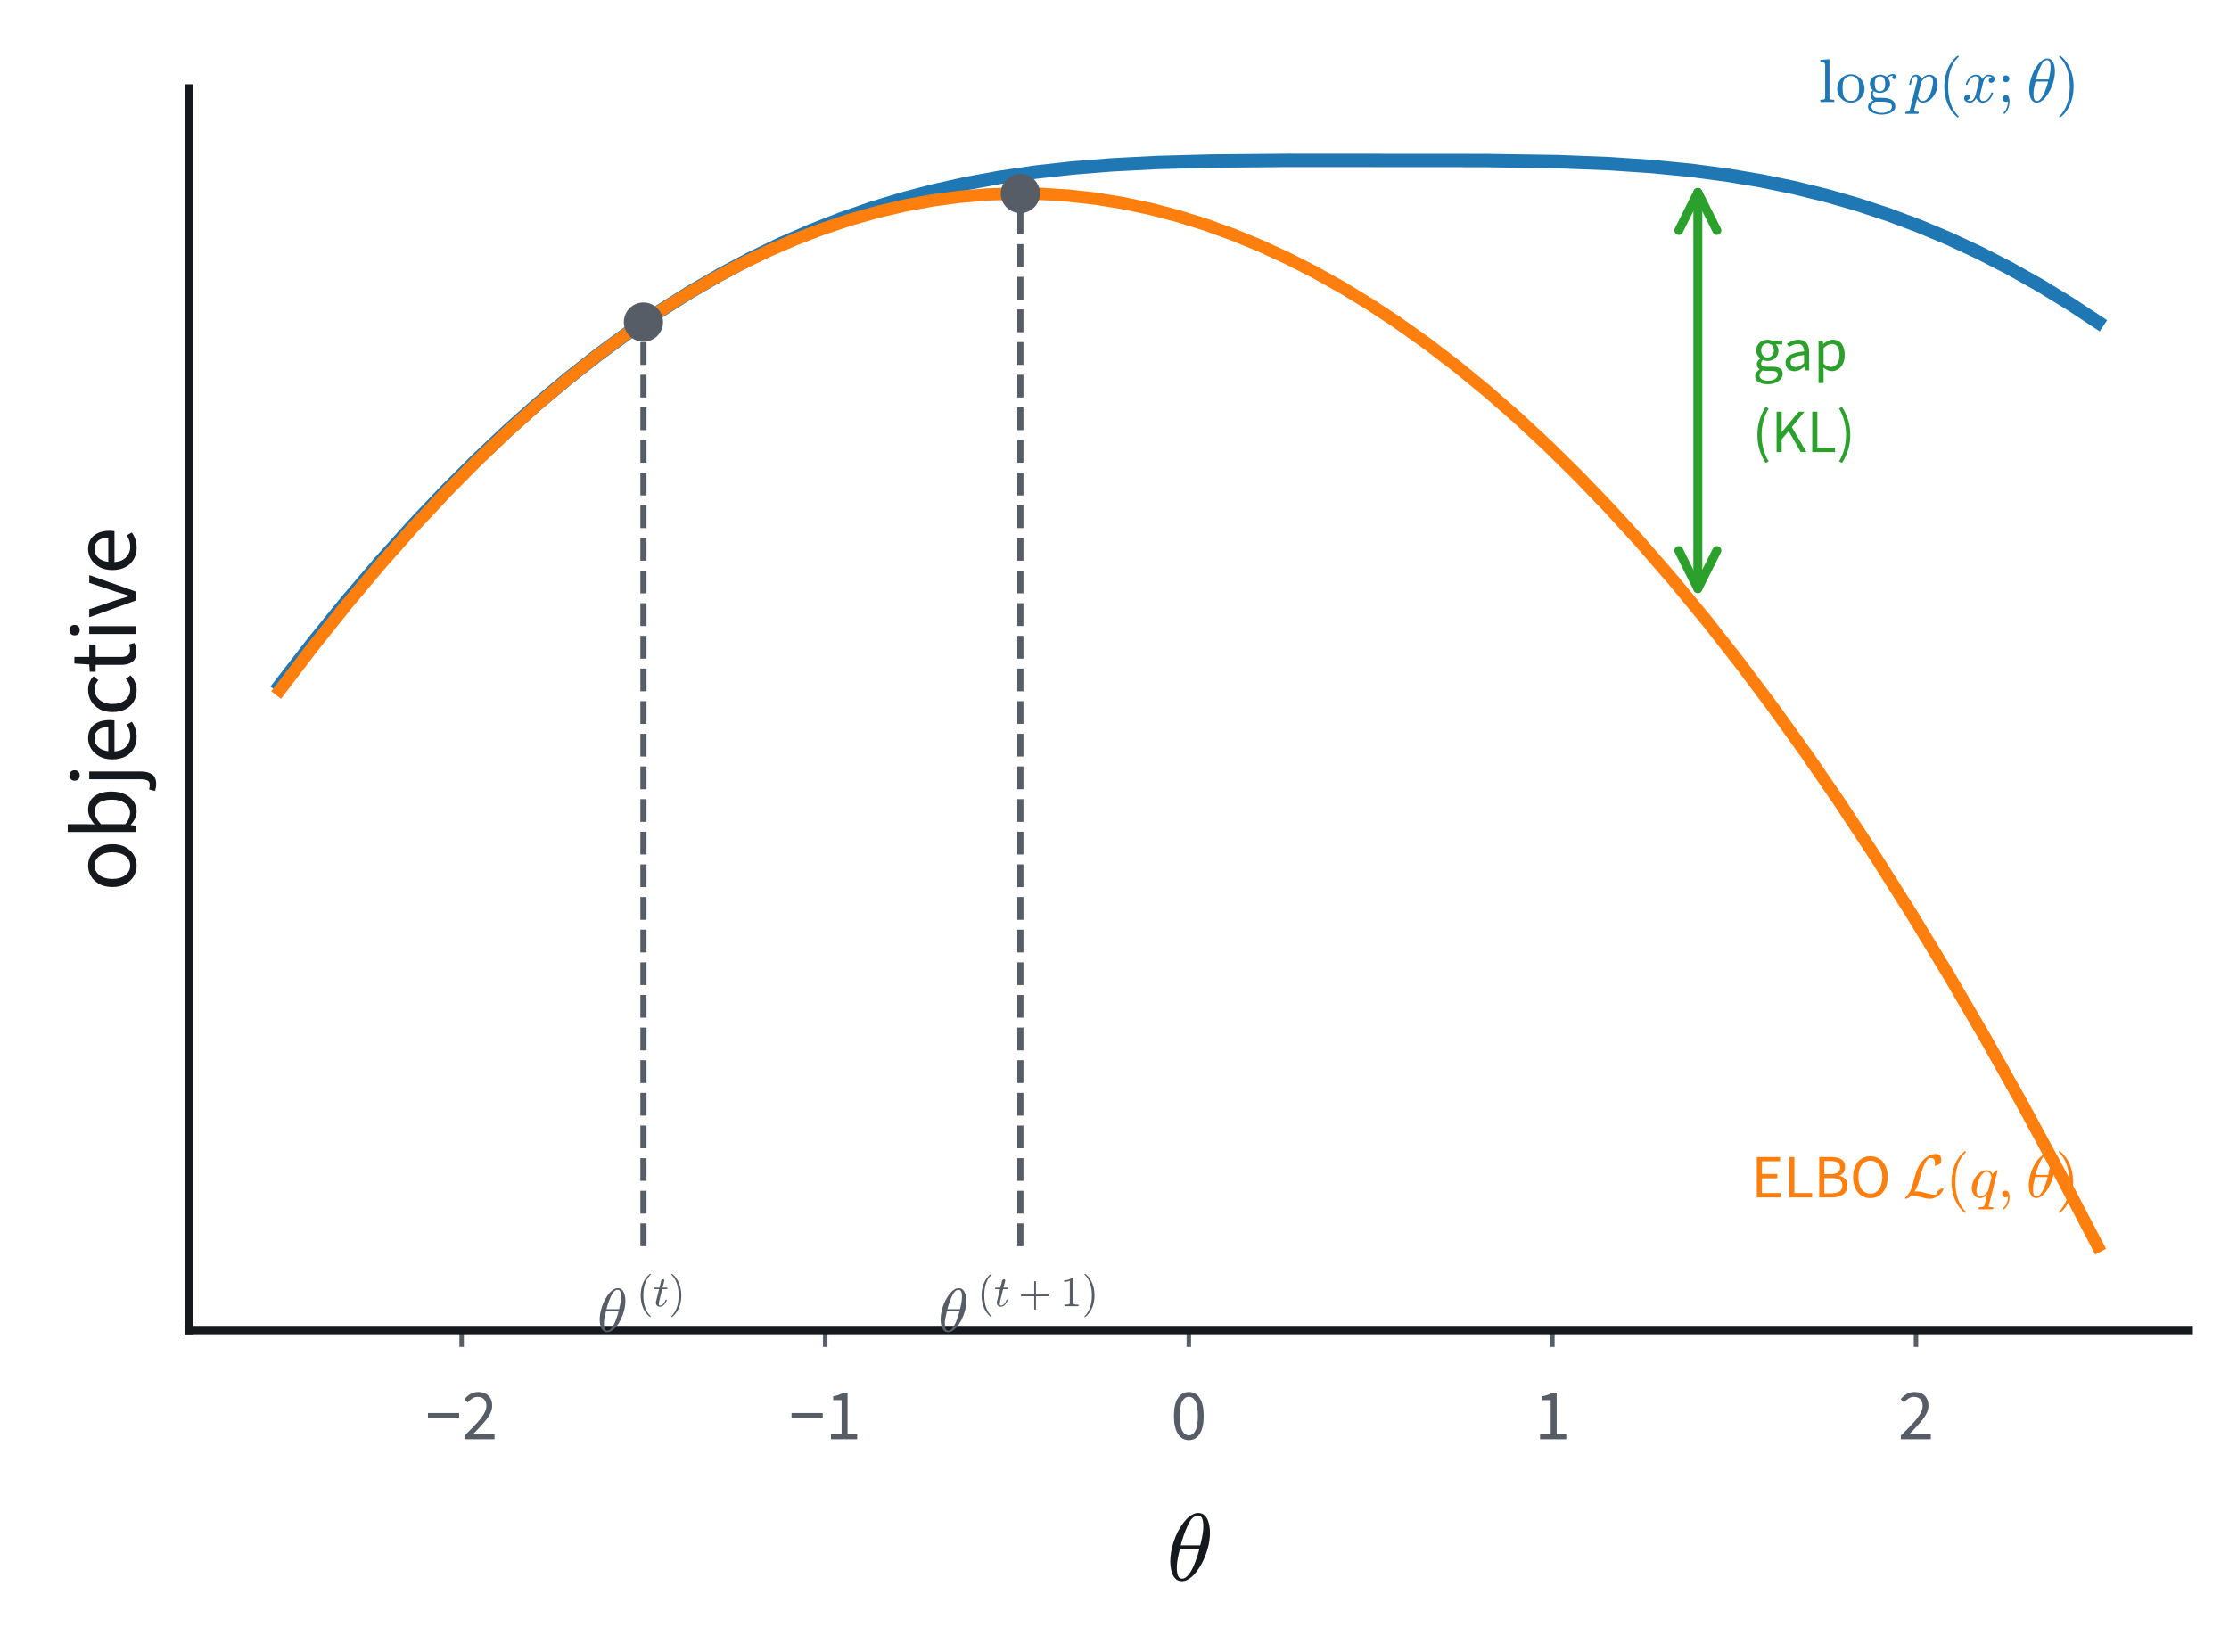
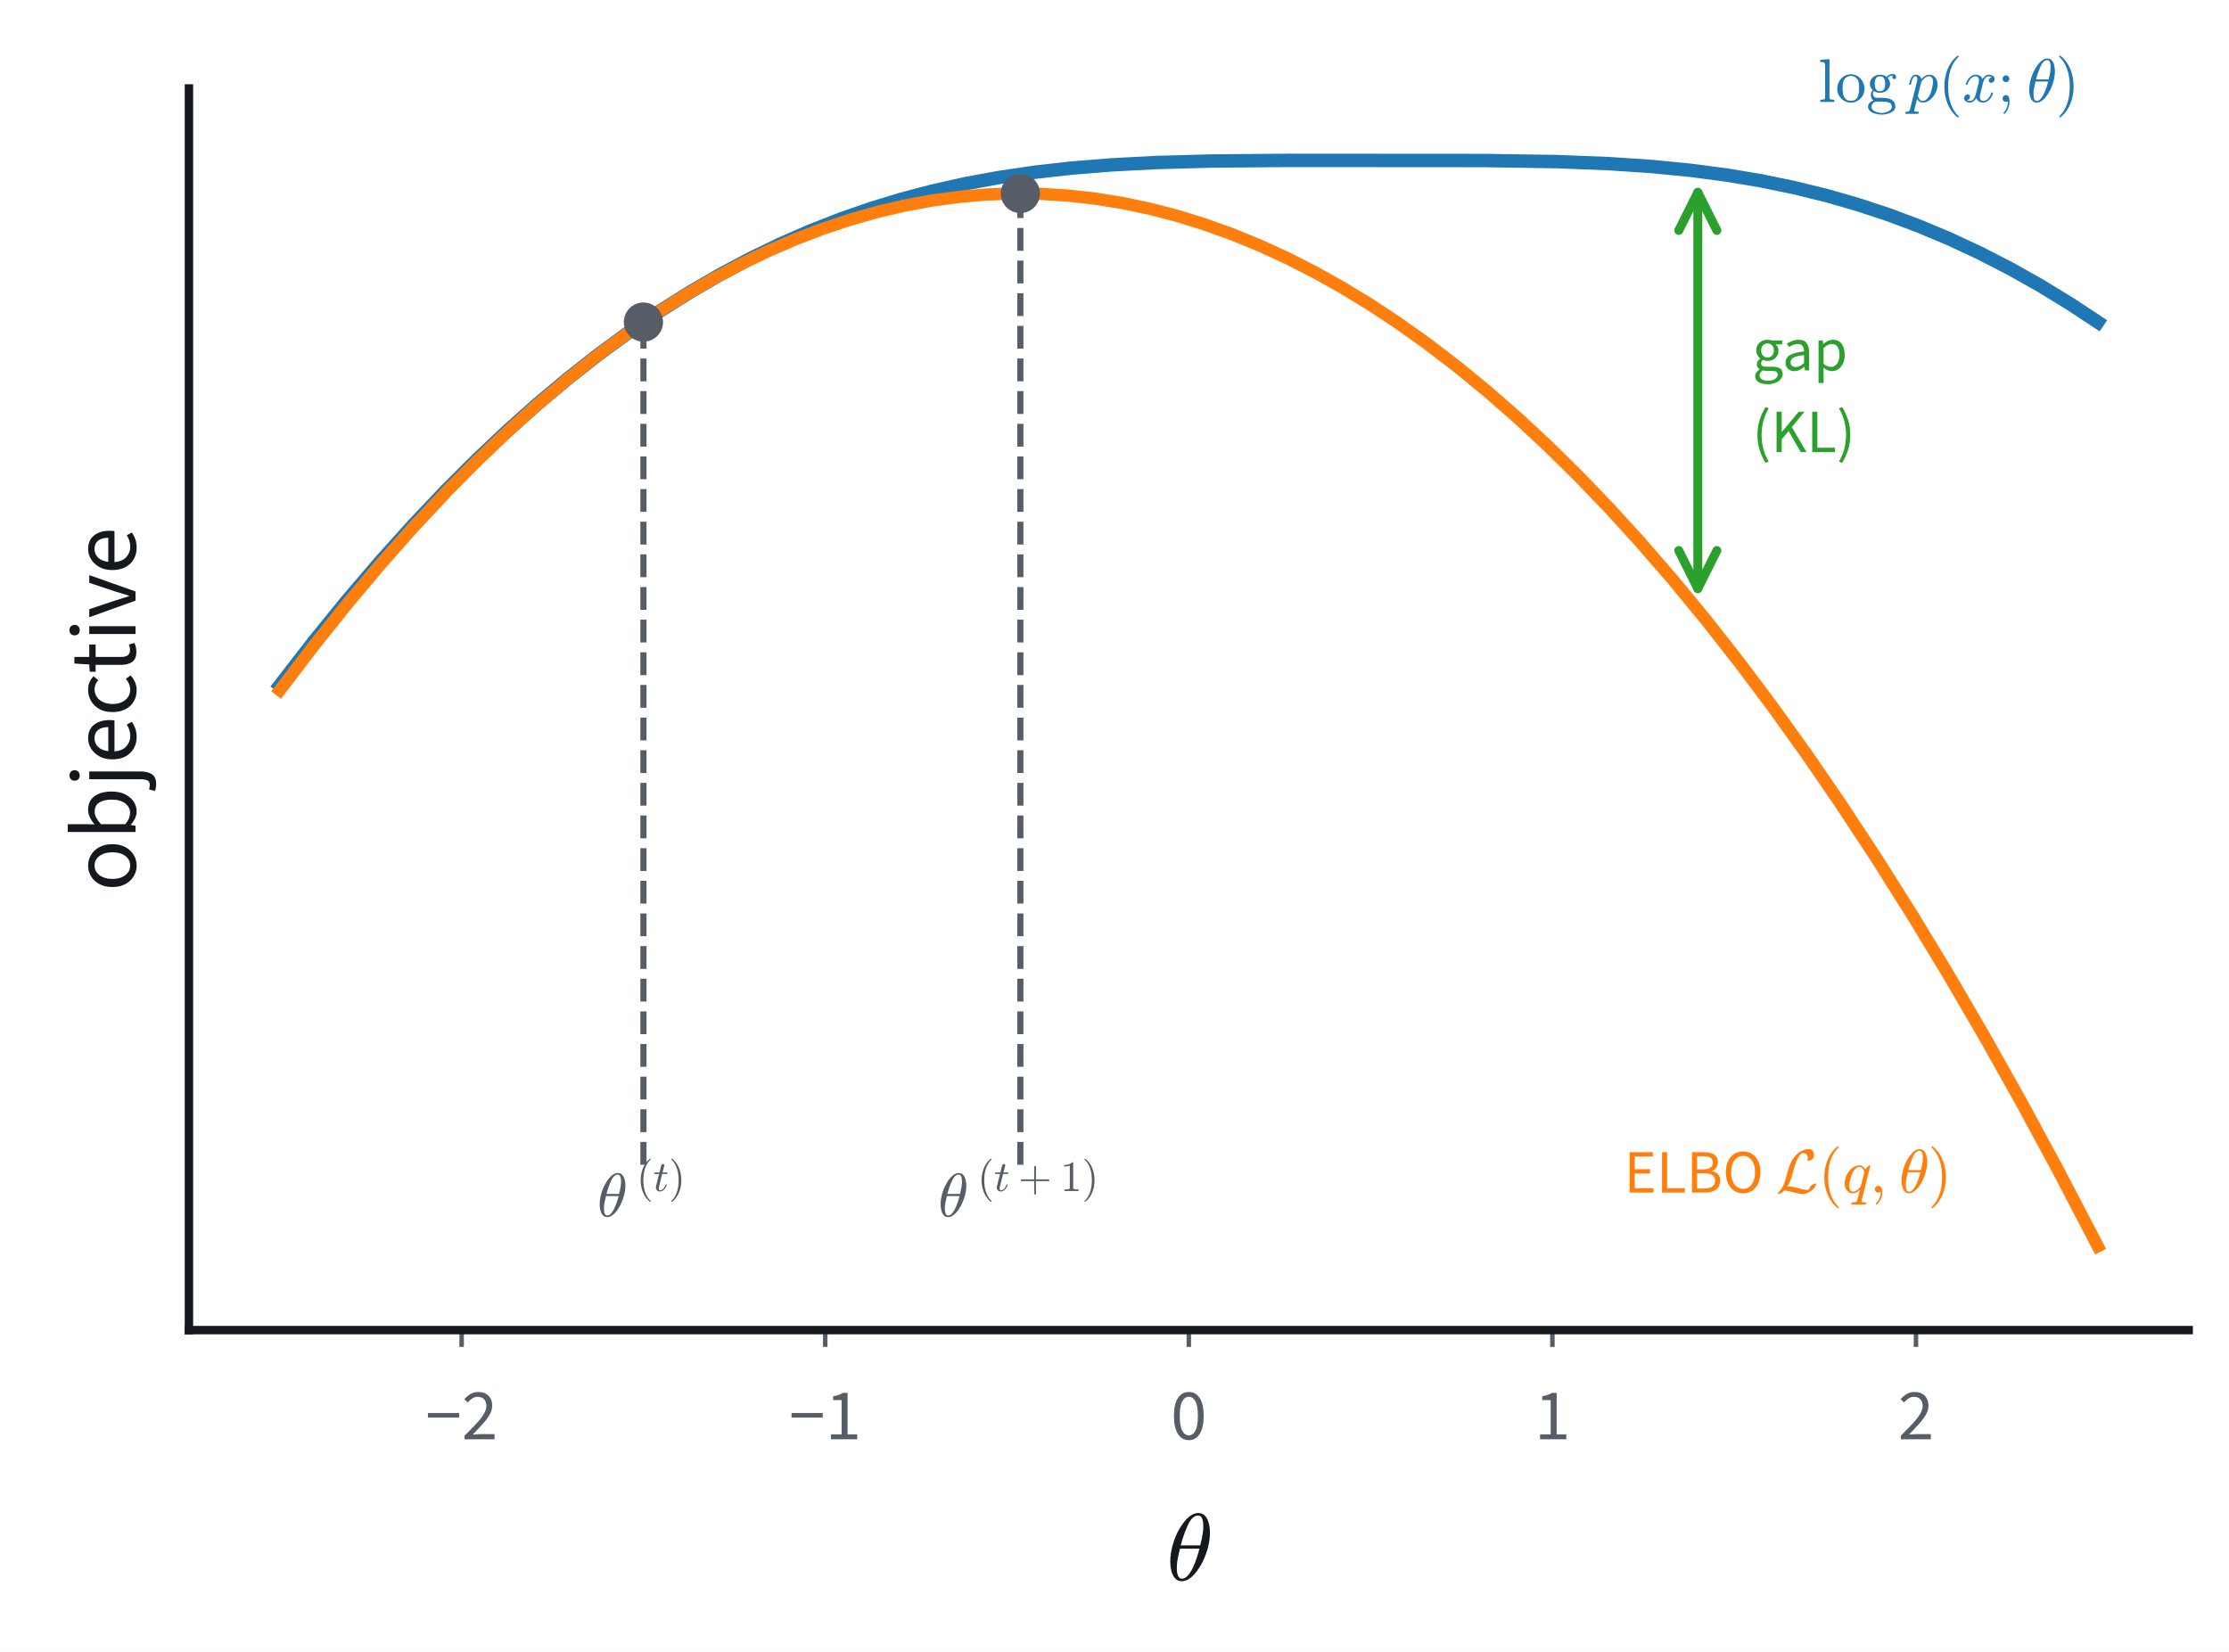
<svg xmlns="http://www.w3.org/2000/svg" xmlns:xlink="http://www.w3.org/1999/xlink" width="398.062pt" height="295.034pt" viewBox="0 0 398.062 295.034" version="1.1">
  <defs>
    <style type="text/css">*{stroke-linejoin: round; stroke-linecap: butt}</style>
  </defs>
  <g id="figure_1">
    <g id="patch_1">
      <path d="M 0 295.034  L 398.062 295.034  L 398.062 0  L 0 0  z " style="fill: #ffffff" />
    </g>
    <g id="axes_1">
      <g id="patch_2">
        <path d="M 33.742 237.554  L 390.862 237.554  L 390.862 15.794  L 33.742 15.794  z " style="fill: #ffffff" />
      </g>
      <g id="matplotlib.axis_1">
        <g id="xtick_1">
          <g id="line2d_1">
            <defs>
              <path id="m31491b1da5" d="M 0 0  L 0 3  " style="stroke: #565d66; stroke-width: 0.8" />
            </defs>
            <g>
              <use xlink:href="#m31491b1da5" x="82.44" y="237.554" style="fill: #565d66; stroke: #565d66; stroke-width: 0.8" />
            </g>
          </g>
          <g id="text_1">
            <g style="fill: #565d66" transform="translate(75.97878 257.0538) scale(0.13 -0.13)">
              <defs>
                <path id="SourceSans3-Regular-873" d="M 218 1914  L 218 2310  L 2963 2310  L 2963 1914  L 218 1914  z " transform="scale(0.015625)" />
                <path id="SourceSans3-Regular-537" d="M 256 0  L 256 320  Q 870 922 1299 1386  Q 1728 1850 1952 2227  Q 2176 2605 2176 2931  Q 2176 3283 1984 3507  Q 1792 3731 1402 3731  Q 1146 3731 928 3587  Q 710 3443 531 3238  L 237 3526  Q 493 3814 784 3987  Q 1075 4160 1466 4160  Q 2035 4160 2361 3830  Q 2688 3501 2688 2963  Q 2688 2566 2467 2176  Q 2246 1786 1862 1357  Q 1478 928 979 416  Q 1146 429 1325 441  Q 1504 454 1664 454  L 2893 454  L 2893 0  L 256 0  z " transform="scale(0.015625)" />
              </defs>
              <use xlink:href="#SourceSans3-Regular-873" />
              <use xlink:href="#SourceSans3-Regular-537" transform="translate(49.70312 0)" />
            </g>
          </g>
        </g>
        <g id="xtick_2">
          <g id="line2d_2">
            <g>
              <use xlink:href="#m31491b1da5" x="147.371" y="237.554" style="fill: #565d66; stroke: #565d66; stroke-width: 0.8" />
            </g>
          </g>
          <g id="text_2">
            <g style="fill: #565d66" transform="translate(140.9097 257.0538) scale(0.13 -0.13)">
              <defs>
                <path id="SourceSans3-Regular-536" d="M 506 0  L 506 435  L 1440 435  L 1440 3443  L 698 3443  L 698 3782  Q 979 3834 1187 3907  Q 1395 3981 1562 4083  L 1965 4083  L 1965 435  L 2810 435  L 2810 0  L 506 0  z " transform="scale(0.015625)" />
              </defs>
              <use xlink:href="#SourceSans3-Regular-873" />
              <use xlink:href="#SourceSans3-Regular-536" transform="translate(49.70312 0)" />
            </g>
          </g>
        </g>
        <g id="xtick_3">
          <g id="line2d_3">
            <g>
              <use xlink:href="#m31491b1da5" x="212.302" y="237.554" style="fill: #565d66; stroke: #565d66; stroke-width: 0.8" />
            </g>
          </g>
          <g id="text_3">
            <g style="fill: #565d66" transform="translate(209.0713 257.0538) scale(0.13 -0.13)">
              <defs>
                <path id="SourceSans3-Regular-535" d="M 1594 -77  Q 979 -77 630 476  Q 282 1030 282 2054  Q 282 3085 630 3622  Q 979 4160 1594 4160  Q 2202 4160 2550 3622  Q 2899 3085 2899 2054  Q 2899 1030 2550 476  Q 2202 -77 1594 -77  z M 1594 346  Q 1952 346 2169 752  Q 2387 1158 2387 2054  Q 2387 2950 2169 3344  Q 1952 3738 1594 3738  Q 1235 3738 1014 3344  Q 794 2950 794 2054  Q 794 1158 1014 752  Q 1235 346 1594 346  z " transform="scale(0.015625)" />
              </defs>
              <use xlink:href="#SourceSans3-Regular-535" />
            </g>
          </g>
        </g>
        <g id="xtick_4">
          <g id="line2d_4">
            <g>
              <use xlink:href="#m31491b1da5" x="277.233" y="237.554" style="fill: #565d66; stroke: #565d66; stroke-width: 0.8" />
            </g>
          </g>
          <g id="text_4">
            <g style="fill: #565d66" transform="translate(274.0022 257.0538) scale(0.13 -0.13)">
              <use xlink:href="#SourceSans3-Regular-536" />
            </g>
          </g>
        </g>
        <g id="xtick_5">
          <g id="line2d_5">
            <g>
              <use xlink:href="#m31491b1da5" x="342.164" y="237.554" style="fill: #565d66; stroke: #565d66; stroke-width: 0.8" />
            </g>
          </g>
          <g id="text_5">
            <g style="fill: #565d66" transform="translate(338.9331 257.0538) scale(0.13 -0.13)">
              <use xlink:href="#SourceSans3-Regular-537" />
            </g>
          </g>
        </g>
        <g id="text_6">
          <g style="fill: #15181c" transform="translate(208.307 282.2918) scale(0.17 -0.17)">
            <defs>
              <path id="Cmmi10-12" d="M 1031 -72  Q 741 -72 566 140  Q 391 353 323 653  Q 256 953 256 1247  L 256 1253  Q 256 1572 317 1915  Q 378 2259 493 2601  Q 609 2944 744 3213  Q 838 3400 986 3631  Q 1134 3863 1317 4064  Q 1500 4266 1711 4389  Q 1922 4513 2138 4513  L 2144 4513  Q 2375 4513 2529 4384  Q 2684 4256 2770 4056  Q 2856 3856 2890 3628  Q 2925 3400 2925 3194  Q 2925 2709 2794 2204  Q 2663 1700 2431 1228  Q 2344 1050 2189 809  Q 2034 569 1861 378  Q 1688 188 1472 58  Q 1256 -72 1038 -72  L 1031 -72  z M 1044 97  Q 1256 97 1451 323  Q 1647 550 1794 873  Q 1941 1197 2052 1536  Q 2163 1875 2216 2113  L 909 2113  Q 809 1709 753 1417  Q 697 1125 697 844  Q 697 97 1044 97  z M 959 2338  L 2272 2338  Q 2341 2619 2381 2808  Q 2422 2997 2450 3206  Q 2478 3416 2478 3597  Q 2478 4347 2138 4347  Q 1731 4347 1436 3692  Q 1141 3038 959 2338  z " transform="scale(0.015625)" />
            </defs>
            <use xlink:href="#Cmmi10-12" transform="translate(0 0.484375)" />
          </g>
        </g>
      </g>
      <g id="matplotlib.axis_2">
        <g id="text_7">
          <g style="fill: #15181c" transform="translate(24.2 159.2009) rotate(-90) scale(0.17 -0.17)">
            <defs>
              <path id="SourceSans3-Regular-2a" d="M 1734 -77  Q 1357 -77 1027 115  Q 698 307 496 672  Q 294 1037 294 1549  Q 294 2074 496 2438  Q 698 2803 1027 2995  Q 1357 3187 1734 3187  Q 2118 3187 2444 2995  Q 2771 2803 2972 2438  Q 3174 2074 3174 1549  Q 3174 1037 2972 672  Q 2771 307 2444 115  Q 2118 -77 1734 -77  z M 1734 358  Q 2138 358 2384 688  Q 2630 1018 2630 1549  Q 2630 2086 2384 2419  Q 2138 2752 1734 2752  Q 1338 2752 1088 2419  Q 838 2086 838 1549  Q 838 1018 1088 688  Q 1338 358 1734 358  z " transform="scale(0.015625)" />
              <path id="SourceSans3-Regular-1d" d="M 1901 -77  Q 1683 -77 1449 28  Q 1216 134 1011 320  L 992 320  L 947 0  L 525 0  L 525 4557  L 1050 4557  L 1050 3315  L 1037 2752  Q 1248 2938 1501 3062  Q 1754 3187 2010 3187  Q 2618 3187 2931 2758  Q 3245 2330 3245 1606  Q 3245 1075 3056 697  Q 2867 320 2563 121  Q 2259 -77 1901 -77  z M 1811 365  Q 2195 365 2448 694  Q 2701 1024 2701 1600  Q 2701 2112 2512 2429  Q 2323 2746 1882 2746  Q 1683 2746 1478 2637  Q 1274 2528 1050 2323  L 1050 691  Q 1254 512 1456 438  Q 1658 365 1811 365  z " transform="scale(0.015625)" />
              <path id="SourceSans3-Regular-25" d="M 205 -1389  Q 64 -1389 -54 -1363  Q -173 -1338 -256 -1299  L -147 -909  Q -90 -928 -10 -944  Q 70 -960 147 -960  Q 378 -960 454 -797  Q 531 -634 531 -352  L 531 3110  L 1056 3110  L 1056 -352  Q 1056 -826 864 -1107  Q 672 -1389 205 -1389  z M 787 3750  Q 633 3750 534 3843  Q 435 3936 435 4096  Q 435 4250 534 4346  Q 633 4442 787 4442  Q 941 4442 1040 4346  Q 1139 4250 1139 4096  Q 1139 3936 1040 3843  Q 941 3750 787 3750  z " transform="scale(0.015625)" />
              <path id="SourceSans3-Regular-20" d="M 1702 2758  Q 1510 2758 1328 2665  Q 1146 2573 1014 2368  Q 883 2163 838 1830  L 2458 1830  Q 2458 2285 2259 2521  Q 2061 2758 1702 2758  z M 1786 -77  Q 1370 -77 1027 115  Q 685 307 486 675  Q 288 1043 288 1555  Q 288 2061 489 2425  Q 691 2790 1014 2988  Q 1338 3187 1696 3187  Q 2298 3187 2614 2790  Q 2931 2394 2931 1728  Q 2931 1645 2924 1568  Q 2918 1491 2906 1414  L 826 1414  Q 864 890 1161 621  Q 1459 352 1850 352  Q 2074 352 2269 416  Q 2464 480 2624 589  L 2816 243  Q 2611 102 2358 12  Q 2106 -77 1786 -77  z " transform="scale(0.015625)" />
              <path id="SourceSans3-Regular-1e" d="M 1760 -77  Q 1344 -77 1011 115  Q 678 307 486 672  Q 294 1037 294 1549  Q 294 2074 502 2438  Q 710 2803 1052 2995  Q 1395 3187 1792 3187  Q 2099 3187 2320 3084  Q 2541 2982 2701 2822  L 2438 2502  Q 2317 2611 2166 2681  Q 2016 2752 1811 2752  Q 1536 2752 1315 2601  Q 1094 2451 966 2179  Q 838 1907 838 1549  Q 838 1018 1107 688  Q 1376 358 1805 358  Q 2016 358 2201 441  Q 2387 525 2528 653  L 2758 333  Q 2566 147 2313 35  Q 2061 -77 1760 -77  z " transform="scale(0.015625)" />
              <path id="SourceSans3-Regular-2f" d="M 1504 -58  Q 1005 -58 809 227  Q 614 512 614 979  L 614 2682  L 154 2682  L 154 3078  L 640 3110  L 704 4109  L 1146 4109  L 1146 3110  L 1984 3110  L 1984 2682  L 1146 2682  L 1146 966  Q 1146 685 1251 528  Q 1357 371 1626 371  Q 1709 371 1798 387  Q 1888 403 1978 448  L 2086 77  Q 1965 13 1814 -22  Q 1664 -58 1504 -58  z " transform="scale(0.015625)" />
              <path id="SourceSans3-Regular-24" d="M 525 0  L 525 3110  L 1050 3110  L 1050 0  L 525 0  z M 787 3750  Q 633 3750 534 3843  Q 435 3936 435 4096  Q 435 4250 534 4346  Q 633 4442 787 4442  Q 941 4442 1040 4346  Q 1139 4250 1139 4096  Q 1139 3936 1040 3843  Q 941 3750 787 3750  z " transform="scale(0.015625)" />
              <path id="SourceSans3-Regular-31" d="M 1197 0  L 77 3110  L 621 3110  L 1210 1344  Q 1280 1114 1353 883  Q 1427 653 1498 429  L 1523 429  Q 1594 653 1667 883  Q 1741 1114 1805 1344  L 2394 3110  L 2912 3110  L 1811 0  L 1197 0  z " transform="scale(0.015625)" />
            </defs>
            <use xlink:href="#SourceSans3-Regular-2a" />
            <use xlink:href="#SourceSans3-Regular-1d" transform="translate(54.20312 0)" />
            <use xlink:href="#SourceSans3-Regular-25" transform="translate(109.5 0)" />
            <use xlink:href="#SourceSans3-Regular-20" transform="translate(134.2031 0)" />
            <use xlink:href="#SourceSans3-Regular-1e" transform="translate(183.7969 0)" />
            <use xlink:href="#SourceSans3-Regular-2f" transform="translate(228.3906 0)" />
            <use xlink:href="#SourceSans3-Regular-24" transform="translate(262.1875 0)" />
            <use xlink:href="#SourceSans3-Regular-31" transform="translate(286.7812 0)" />
            <use xlink:href="#SourceSans3-Regular-20" transform="translate(333.0781 0)" />
          </g>
        </g>
      </g>
      <g id="line2d_6">
        <path d="M 49.975 122.399  L 55.937 114.698  L 61.899 107.353  L 67.861 100.365  L 73.822 93.731  L 79.784 87.45  L 85.204 82.046  L 90.624 76.931  L 96.044 72.105  L 101.464 67.565  L 106.884 63.308  L 112.304 59.334  L 117.724 55.638  L 123.144 52.217  L 128.564 49.068  L 133.984 46.185  L 139.404 43.564  L 144.824 41.198  L 150.244 39.08  L 155.664 37.201  L 161.084 35.553  L 166.503 34.125  L 172.465 32.793  L 178.427 31.696  L 184.931 30.742  L 191.435 30.015  L 198.481 29.447  L 206.611 29.024  L 216.367 28.759  L 229.917 28.644  L 265.146 28.668  L 278.154 28.867  L 287.368 29.228  L 294.956 29.735  L 302.002 30.426  L 308.506 31.285  L 314.468 32.287  L 320.43 33.514  L 326.392 34.985  L 331.812 36.548  L 337.232 38.338  L 342.652 40.364  L 348.072 42.635  L 353.491 45.159  L 358.911 47.942  L 364.331 50.989  L 369.751 54.306  L 374.629 57.525  L 374.629 57.525  " clip-path="url(#p37ace7ded3)" style="fill: none; stroke: #1f77b4; stroke-width: 2.4; stroke-linecap: square" />
      </g>
      <g id="line2d_7">
        <path d="M 49.975 123.267  L 55.937 115.446  L 61.899 107.986  L 67.861 100.887  L 73.822 94.148  L 79.784 87.771  L 85.204 82.286  L 90.624 77.1  L 96.044 72.212  L 101.464 67.622  L 106.884 63.33  L 112.304 59.336  L 117.724 55.641  L 122.602 52.57  L 127.48 49.741  L 132.358 47.153  L 137.236 44.807  L 142.114 42.703  L 146.992 40.84  L 151.87 39.218  L 156.748 37.838  L 161.626 36.7  L 166.503 35.803  L 171.381 35.148  L 176.259 34.735  L 181.137 34.563  L 186.015 34.632  L 190.893 34.943  L 195.771 35.496  L 200.649 36.29  L 205.527 37.326  L 210.405 38.603  L 215.283 40.122  L 220.161 41.883  L 225.039 43.885  L 229.917 46.128  L 234.795 48.613  L 239.673 51.34  L 244.551 54.308  L 249.429 57.518  L 254.849 61.368  L 260.268 65.516  L 265.688 69.962  L 271.108 74.707  L 276.528 79.75  L 281.948 85.091  L 287.368 90.73  L 292.788 96.667  L 298.75 103.543  L 304.712 110.779  L 310.674 118.377  L 316.636 126.335  L 322.598 134.654  L 328.56 143.334  L 335.064 153.214  L 341.568 163.524  L 348.072 174.264  L 354.575 185.432  L 361.079 197.031  L 367.583 209.059  L 374.629 222.573  L 374.629 222.573  " clip-path="url(#p37ace7ded3)" style="fill: none; stroke: #ff7f0e; stroke-width: 2.2; stroke-linecap: square" />
      </g>
      <g id="line2d_8">
-         <path d="M 114.906 222.573  L 114.906 57.525  " clip-path="url(#p37ace7ded3)" style="fill: none; stroke-dasharray: 4.07,1.76; stroke-dashoffset: 0; stroke: #565d66; stroke-width: 1.1" />
+         <path d="M 114.906 208.021  L 114.906 57.525  " clip-path="url(#p37ace7ded3)" style="fill: none; stroke-dasharray: 4.07,1.76; stroke-dashoffset: 0; stroke: #565d66; stroke-width: 1.1" />
      </g>
      <g id="line2d_9">
-         <path d="M 182.221 222.573  L 182.221 34.557  " clip-path="url(#p37ace7ded3)" style="fill: none; stroke-dasharray: 4.07,1.76; stroke-dashoffset: 0; stroke: #565d66; stroke-width: 1.1" />
+         <path d="M 182.221 208.021  L 182.221 34.557  " clip-path="url(#p37ace7ded3)" style="fill: none; stroke-dasharray: 4.07,1.76; stroke-dashoffset: 0; stroke: #565d66; stroke-width: 1.1" />
      </g>
      <g id="patch_3">
        <path d="M 33.742 237.554  L 33.742 15.794  " style="fill: none; stroke: #15181c; stroke-width: 1.5; stroke-linejoin: miter; stroke-linecap: square" />
      </g>
      <g id="patch_4">
        <path d="M 33.742 237.554  L 390.862 237.554  " style="fill: none; stroke: #15181c; stroke-width: 1.5; stroke-linejoin: miter; stroke-linecap: square" />
      </g>
      <g id="text_8">
        <g style="fill: #1f77b4" transform="translate(324.7427 18.2) scale(0.11 -0.11)">
          <defs>
            <path id="Cmr10-6a" d="M 197 0  L 197 225  Q 416 225 556 259  Q 697 294 697 428  L 697 3788  Q 697 3959 645 4036  Q 594 4113 497 4130  Q 400 4147 197 4147  L 197 4372  L 1147 4441  L 1147 428  Q 1147 294 1287 259  Q 1428 225 1644 225  L 1644 0  L 197 0  z " transform="scale(0.015625)" />
            <path id="Cmr10-42" d="M 1600 -72  Q 1216 -72 887 123  Q 559 319 368 647  Q 178 975 178 1363  Q 178 1656 283 1928  Q 388 2200 583 2414  Q 778 2628 1037 2748  Q 1297 2869 1600 2869  Q 1994 2869 2317 2661  Q 2641 2453 2828 2104  Q 3016 1756 3016 1363  Q 3016 978 2825 648  Q 2634 319 2307 123  Q 1981 -72 1600 -72  z M 1600 116  Q 2113 116 2284 487  Q 2456 859 2456 1434  Q 2456 1756 2422 1967  Q 2388 2178 2272 2350  Q 2200 2456 2089 2536  Q 1978 2616 1854 2658  Q 1731 2700 1600 2700  Q 1400 2700 1220 2609  Q 1041 2519 922 2350  Q 803 2169 770 1951  Q 738 1734 738 1434  Q 738 1075 800 789  Q 863 503 1052 309  Q 1241 116 1600 116  z " transform="scale(0.015625)" />
            <path id="Cmr10-1b" d="M 178 -500  Q 178 -272 343 -101  Q 509 69 738 141  Q 609 238 542 384  Q 475 531 475 697  Q 475 997 666 1228  Q 372 1516 372 1888  Q 372 2088 458 2263  Q 544 2438 697 2566  Q 850 2694 1037 2761  Q 1225 2828 1422 2828  Q 1803 2828 2106 2606  Q 2238 2747 2417 2823  Q 2597 2900 2791 2900  Q 2928 2900 3015 2801  Q 3103 2703 3103 2566  Q 3103 2488 3043 2428  Q 2984 2369 2906 2369  Q 2825 2369 2765 2428  Q 2706 2488 2706 2566  Q 2706 2684 2784 2731  Q 2453 2731 2216 2503  Q 2331 2388 2401 2220  Q 2472 2053 2472 1888  Q 2472 1616 2322 1398  Q 2172 1181 1926 1061  Q 1681 941 1422 941  Q 1072 941 781 1131  Q 691 1006 691 850  Q 691 681 802 554  Q 913 428 1081 428  L 1606 428  Q 1988 428 2294 359  Q 2600 291 2808 84  Q 3016 -122 3016 -500  Q 3016 -781 2778 -967  Q 2541 -1153 2211 -1236  Q 1881 -1319 1600 -1319  Q 1316 -1319 984 -1236  Q 653 -1153 415 -967  Q 178 -781 178 -500  z M 538 -500  Q 538 -716 713 -861  Q 888 -1006 1134 -1076  Q 1381 -1147 1600 -1147  Q 1816 -1147 2062 -1076  Q 2309 -1006 2482 -861  Q 2656 -716 2656 -500  Q 2656 -166 2350 -67  Q 2044 31 1606 31  L 1081 31  Q 934 31 811 -39  Q 688 -109 613 -236  Q 538 -363 538 -500  z M 1422 1113  Q 1966 1113 1966 1888  Q 1966 2222 1850 2439  Q 1734 2656 1422 2656  Q 1109 2656 993 2439  Q 878 2222 878 1888  Q 878 1675 922 1503  Q 966 1331 1084 1222  Q 1203 1113 1422 1113  z " transform="scale(0.015625)" />
            <path id="Cmmi10-80" d="M -159 -1241  Q -219 -1241 -219 -1159  Q -197 -1019 -134 -1019  Q 66 -1019 145 -983  Q 225 -947 269 -800  L 991 2081  Q 1038 2200 1038 2388  Q 1038 2663 850 2663  Q 650 2663 553 2423  Q 456 2184 366 1819  Q 366 1778 313 1778  L 238 1778  Q 222 1778 203 1801  Q 184 1825 184 1844  Q 253 2122 317 2315  Q 381 2509 517 2668  Q 653 2828 856 2828  Q 1075 2828 1240 2704  Q 1406 2581 1453 2369  Q 1628 2572 1840 2700  Q 2053 2828 2278 2828  Q 2547 2828 2745 2684  Q 2944 2541 3044 2308  Q 3144 2075 3144 1806  Q 3144 1394 2933 953  Q 2722 513 2361 220  Q 2000 -72 1588 -72  Q 1400 -72 1248 34  Q 1097 141 1013 313  L 722 -825  Q 706 -919 703 -934  Q 703 -1019 1125 -1019  Q 1191 -1019 1191 -1100  Q 1169 -1184 1155 -1212  Q 1141 -1241 1081 -1241  L -159 -1241  z M 1594 97  Q 1816 97 2006 280  Q 2197 463 2316 691  Q 2403 863 2479 1111  Q 2556 1359 2612 1640  Q 2669 1922 2669 2088  Q 2669 2234 2630 2362  Q 2591 2491 2502 2577  Q 2413 2663 2266 2663  Q 2031 2663 1823 2495  Q 1616 2328 1447 2081  L 1447 2059  L 1094 647  Q 1138 419 1263 258  Q 1388 97 1594 97  z " transform="scale(0.015625)" />
            <path id="Cmr10-77" d="M 1984 -1588  Q 1628 -1306 1370 -942  Q 1113 -578 948 -165  Q 784 247 703 697  Q 622 1147 622 1600  Q 622 2059 703 2509  Q 784 2959 951 3375  Q 1119 3791 1378 4153  Q 1638 4516 1984 4788  Q 1984 4800 2016 4800  L 2075 4800  Q 2094 4800 2109 4783  Q 2125 4766 2125 4744  Q 2125 4716 2113 4703  Q 1800 4397 1592 4047  Q 1384 3697 1257 3301  Q 1131 2906 1075 2482  Q 1019 2059 1019 1600  Q 1019 -434 2106 -1491  Q 2125 -1509 2125 -1544  Q 2125 -1559 2108 -1579  Q 2091 -1600 2075 -1600  L 2016 -1600  Q 1984 -1600 1984 -1588  z " transform="scale(0.015625)" />
            <path id="Cmmi10-3f" d="M 500 184  Q 613 97 819 97  Q 1019 97 1172 289  Q 1325 481 1381 709  L 1672 1844  Q 1741 2153 1741 2266  Q 1741 2425 1652 2544  Q 1563 2663 1403 2663  Q 1200 2663 1022 2536  Q 844 2409 722 2214  Q 600 2019 550 1819  Q 538 1778 500 1778  L 422 1778  Q 372 1778 372 1838  L 372 1856  Q 434 2094 584 2320  Q 734 2547 951 2687  Q 1169 2828 1416 2828  Q 1650 2828 1839 2703  Q 2028 2578 2106 2363  Q 2216 2559 2386 2693  Q 2556 2828 2759 2828  Q 2897 2828 3040 2779  Q 3184 2731 3275 2631  Q 3366 2531 3366 2381  Q 3366 2219 3261 2101  Q 3156 1984 2994 1984  Q 2891 1984 2822 2050  Q 2753 2116 2753 2216  Q 2753 2350 2845 2451  Q 2938 2553 3066 2572  Q 2950 2663 2747 2663  Q 2541 2663 2389 2472  Q 2238 2281 2175 2047  L 1894 916  Q 1825 659 1825 494  Q 1825 331 1917 214  Q 2009 97 2163 97  Q 2463 97 2698 361  Q 2934 625 3009 941  Q 3022 978 3059 978  L 3138 978  Q 3163 978 3178 961  Q 3194 944 3194 922  Q 3194 916 3188 903  Q 3097 522 2806 225  Q 2516 -72 2150 -72  Q 1916 -72 1727 54  Q 1538 181 1459 397  Q 1359 209 1182 68  Q 1006 -72 806 -72  Q 669 -72 523 -23  Q 378 25 287 125  Q 197 225 197 378  Q 197 528 301 651  Q 406 775 563 775  Q 669 775 741 711  Q 813 647 813 544  Q 813 409 723 309  Q 634 209 500 184  z " transform="scale(0.015625)" />
            <path id="Cmr10-1f" d="M 634 -1153  Q 634 -1125 647 -1113  Q 1094 -628 1094 25  L 1094 56  Q 1000 0 891 0  Q 744 0 641 103  Q 538 206 538 353  Q 538 503 641 603  Q 744 703 891 703  Q 1113 703 1186 498  Q 1259 294 1259 25  Q 1259 -200 1204 -419  Q 1150 -638 1039 -847  Q 928 -1056 775 -1222  Q 756 -1241 728 -1241  Q 697 -1241 665 -1212  Q 634 -1184 634 -1153  z M 538 2406  Q 538 2497 584 2578  Q 631 2659 714 2709  Q 797 2759 891 2759  Q 981 2759 1064 2709  Q 1147 2659 1194 2578  Q 1241 2497 1241 2406  Q 1241 2263 1139 2158  Q 1038 2053 891 2053  Q 747 2053 642 2158  Q 538 2263 538 2406  z " transform="scale(0.015625)" />
            <path id="Cmr10-44" d="M 416 -1600  Q 359 -1600 359 -1544  Q 359 -1516 372 -1503  Q 1466 -434 1466 1600  Q 1466 3634 384 4691  Q 359 4706 359 4744  Q 359 4766 376 4783  Q 394 4800 416 4800  L 475 4800  Q 494 4800 506 4788  Q 966 4425 1272 3906  Q 1578 3388 1720 2800  Q 1863 2213 1863 1600  Q 1863 1147 1786 708  Q 1709 269 1542 -157  Q 1375 -584 1119 -945  Q 863 -1306 506 -1588  Q 494 -1600 475 -1600  L 416 -1600  z " transform="scale(0.015625)" />
          </defs>
          <use xlink:href="#Cmr10-6a" />
          <use xlink:href="#Cmr10-42" transform="translate(27.68555 0)" />
          <use xlink:href="#Cmr10-1b" transform="translate(77.68555 0)" />
          <use xlink:href="#Cmmi10-80" transform="translate(144.3526 0)" />
          <use xlink:href="#Cmr10-77" transform="translate(194.6456 0)" />
          <use xlink:href="#Cmmi10-3f" transform="translate(233.4639 0)" />
          <use xlink:href="#Cmr10-1f" transform="translate(290.544 0)" />
          <use xlink:href="#Cmmi10-12" transform="translate(338.2296 0)" />
          <use xlink:href="#Cmr10-44" transform="translate(385.1534 0)" />
        </g>
      </g>
      <g id="text_9">
-         <g style="fill: #ff7f0e" transform="translate(312.7527 213.851) scale(0.11 -0.11)">
+         <g style="fill: #ff7f0e" transform="translate(290.0269 212.995) scale(0.11 -0.11)">
          <defs>
            <path id="SourceSans3-Regular-6" d="M 576 0  L 576 4198  L 2995 4198  L 2995 3750  L 1107 3750  L 1107 2432  L 2701 2432  L 2701 1978  L 1107 1978  L 1107 454  L 3059 454  L 3059 0  L 576 0  z " transform="scale(0.015625)" />
            <path id="SourceSans3-Regular-d" d="M 576 0  L 576 4198  L 1107 4198  L 1107 454  L 2944 454  L 2944 0  L 576 0  z " transform="scale(0.015625)" />
            <path id="SourceSans3-Regular-3" d="M 576 0  L 576 4198  L 1824 4198  Q 2253 4198 2576 4096  Q 2899 3994 3081 3770  Q 3264 3546 3264 3174  Q 3264 2848 3107 2601  Q 2950 2355 2650 2259  L 2650 2234  Q 3046 2163 3276 1916  Q 3507 1670 3507 1248  Q 3507 832 3305 553  Q 3104 275 2745 137  Q 2387 0 1914 0  L 576 0  z M 1107 2413  L 1728 2413  Q 2266 2413 2502 2598  Q 2739 2784 2739 3104  Q 2739 3469 2492 3622  Q 2246 3776 1754 3776  L 1107 3776  L 1107 2413  z M 1107 422  L 1837 422  Q 2381 422 2681 624  Q 2982 826 2982 1248  Q 2982 1638 2684 1820  Q 2387 2003 1837 2003  L 1107 2003  L 1107 422  z " transform="scale(0.015625)" />
            <path id="SourceSans3-Regular-10" d="M 2125 -77  Q 1600 -77 1193 192  Q 787 461 560 953  Q 333 1446 333 2118  Q 333 2790 560 3273  Q 787 3757 1193 4016  Q 1600 4275 2125 4275  Q 2656 4275 3059 4016  Q 3462 3757 3692 3273  Q 3923 2790 3923 2118  Q 3923 1446 3692 953  Q 3462 461 3059 192  Q 2656 -77 2125 -77  z M 2125 390  Q 2502 390 2780 604  Q 3059 819 3212 1206  Q 3366 1594 3366 2118  Q 3366 2899 3027 3353  Q 2688 3808 2125 3808  Q 1562 3808 1222 3353  Q 883 2899 883 2118  Q 883 1594 1036 1206  Q 1190 819 1472 604  Q 1754 390 2125 390  z " transform="scale(0.015625)" />
            <path id="SourceSans3-Regular-1" transform="scale(0.015625)" />
            <path id="Cmsy10-52" d="M 238 -141  Q 197 -141 197 -97  Q 197 -72 219 -38  Q 266 38 359 130  Q 453 222 494 275  Q 656 509 750 691  Q 913 1028 1031 1466  Q 1206 2163 1348 2597  Q 1491 3031 1722 3419  Q 1903 3719 2168 3967  Q 2434 4216 2757 4364  Q 3081 4513 3419 4513  L 3456 4513  Q 3622 4513 3734 4430  Q 3847 4347 3905 4208  Q 3963 4069 3963 3909  Q 3963 3666 3884 3572  Q 3663 3331 3359 3291  L 3322 3291  Q 3284 3291 3284 3334  Q 3284 3341 3300 3431  Q 3316 3522 3316 3584  Q 3316 3791 3212 3944  Q 3109 4097 2906 4097  Q 2669 4097 2669 4056  Q 2494 3934 2333 3651  Q 2172 3369 2051 3039  Q 1931 2709 1837 2376  Q 1744 2044 1672 1753  Q 1594 1438 1470 1148  Q 1347 859 1178 603  Q 1253 628 1363 628  L 1403 628  Q 1625 628 1847 583  Q 2069 538 2378 450  Q 2688 363 2894 320  Q 3100 278 3328 275  Q 3397 275 3440 337  Q 3484 400 3526 511  Q 3569 622 3597 659  Q 3694 766 3834 844  Q 3975 922 4116 941  L 4153 941  Q 4172 941 4184 928  Q 4197 916 4197 897  Q 4197 897 4191 878  Q 4128 628 3897 386  Q 3666 144 3370 1  Q 3075 -141 2828 -141  L 2791 -141  Q 2569 -141 2356 -100  Q 2144 -59 1834 28  Q 1525 116 1304 162  Q 1084 209 863 213  Q 578 -100 275 -141  L 238 -141  z " transform="scale(0.015625)" />
            <path id="Cmmi10-52" d="M 941 -1159  Q 963 -1019 1025 -1019  Q 1256 -1019 1389 -981  Q 1522 -944 1563 -800  L 1838 288  Q 1472 -72 1106 -72  Q 703 -72 473 233  Q 244 538 244 953  Q 244 1363 455 1803  Q 666 2244 1027 2536  Q 1388 2828 1806 2828  Q 2000 2828 2156 2712  Q 2313 2597 2394 2406  Q 2431 2481 2601 2654  Q 2772 2828 2841 2828  Q 2913 2828 2913 2747  L 2016 -825  Q 2000 -919 1997 -934  Q 1997 -1019 2419 -1019  Q 2450 -1019 2467 -1044  Q 2484 -1069 2484 -1100  Q 2463 -1184 2448 -1212  Q 2434 -1241 2375 -1241  L 1006 -1241  Q 941 -1241 941 -1159  z M 1119 97  Q 1344 97 1558 267  Q 1772 438 1931 672  L 2291 2113  Q 2253 2338 2126 2500  Q 2000 2663 1791 2663  Q 1575 2663 1389 2486  Q 1203 2309 1075 2069  Q 950 1813 836 1366  Q 722 919 722 672  Q 722 450 817 273  Q 913 97 1119 97  z " transform="scale(0.015625)" />
            <path id="Cmmi10-2c" d="M 634 -1153  Q 634 -1125 659 -1100  Q 891 -878 1019 -587  Q 1147 -297 1147 25  L 1147 103  Q 1044 0 891 0  Q 744 0 641 103  Q 538 206 538 353  Q 538 503 641 603  Q 744 703 891 703  Q 1119 703 1216 492  Q 1313 281 1313 25  Q 1313 -331 1170 -651  Q 1028 -972 769 -1228  Q 744 -1241 728 -1241  Q 697 -1241 665 -1212  Q 634 -1184 634 -1153  z " transform="scale(0.015625)" />
          </defs>
          <use xlink:href="#SourceSans3-Regular-6" />
          <use xlink:href="#SourceSans3-Regular-d" transform="translate(52.69995 0)" />
          <use xlink:href="#SourceSans3-Regular-3" transform="translate(101.2999 0)" />
          <use xlink:href="#SourceSans3-Regular-10" transform="translate(160.0999 0)" />
          <use xlink:href="#SourceSans3-Regular-1" transform="translate(226.4998 0)" />
          <use xlink:href="#Cmsy10-52" transform="translate(246.4998 0)" />
          <use xlink:href="#Cmr10-77" transform="translate(315.3963 0)" />
          <use xlink:href="#Cmmi10-52" transform="translate(354.2146 0)" />
          <use xlink:href="#Cmmi10-2c" transform="translate(398.7947 0)" />
          <use xlink:href="#Cmmi10-12" transform="translate(446.4803 0)" />
          <use xlink:href="#Cmr10-44" transform="translate(493.4041 0)" />
        </g>
      </g>
      <g id="text_10">
-         <g style="fill: #565d66" transform="translate(106.6556 237.8534) scale(0.11 -0.11)">
+         <g style="fill: #565d66" transform="translate(106.6556 217.2751) scale(0.11 -0.11)">
          <defs>
            <path id="Cmmi10-30" d="M 397 519  Q 397 613 416 697  L 878 2534  L 206 2534  Q 141 2534 141 2619  Q 166 2759 225 2759  L 934 2759  L 1191 3803  Q 1216 3888 1291 3947  Q 1366 4006 1459 4006  Q 1541 4006 1595 3957  Q 1650 3909 1650 3828  Q 1650 3809 1648 3798  Q 1647 3788 1644 3775  L 1388 2759  L 2047 2759  Q 2113 2759 2113 2675  Q 2109 2659 2100 2621  Q 2091 2584 2075 2559  Q 2059 2534 2028 2534  L 1331 2534  L 872 684  Q 825 503 825 372  Q 825 97 1013 97  Q 1294 97 1511 361  Q 1728 625 1844 941  Q 1869 978 1894 978  L 1972 978  Q 1997 978 2012 961  Q 2028 944 2028 922  Q 2028 909 2022 903  Q 1881 516 1612 222  Q 1344 -72 997 -72  Q 744 -72 570 93  Q 397 259 397 519  z " transform="scale(0.015625)" />
          </defs>
          <use xlink:href="#Cmmi10-12" transform="translate(0 0.210766)" />
          <use xlink:href="#Cmr10-77" transform="translate(63.71292 41.5) scale(0.7)" />
          <use xlink:href="#Cmmi10-30" transform="translate(90.88577 41.5) scale(0.7)" />
          <use xlink:href="#Cmr10-44" transform="translate(116.1446 41.5) scale(0.7)" />
        </g>
      </g>
      <g id="text_11">
-         <g style="fill: #565d66" transform="translate(167.5363 237.8534) scale(0.11 -0.11)">
+         <g style="fill: #565d66" transform="translate(167.5363 217.2751) scale(0.11 -0.11)">
          <defs>
            <path id="Cmr10-4c" d="M 481 1472  Q 428 1472 393 1512  Q 359 1553 359 1600  Q 359 1647 393 1687  Q 428 1728 481 1728  L 2363 1728  L 2363 3616  Q 2363 3666 2400 3698  Q 2438 3731 2491 3731  Q 2538 3731 2578 3698  Q 2619 3666 2619 3616  L 2619 1728  L 4500 1728  Q 4547 1728 4581 1687  Q 4616 1647 4616 1600  Q 4616 1553 4581 1512  Q 4547 1472 4500 1472  L 2619 1472  L 2619 -416  Q 2619 -466 2578 -498  Q 2538 -531 2491 -531  Q 2438 -531 2400 -498  Q 2363 -466 2363 -416  L 2363 1472  L 481 1472  z " transform="scale(0.015625)" />
            <path id="Cmr10-64" d="M 594 0  L 594 225  Q 1394 225 1394 428  L 1394 3788  Q 1063 3628 556 3628  L 556 3853  Q 1341 3853 1741 4263  L 1831 4263  Q 1853 4263 1873 4245  Q 1894 4228 1894 4206  L 1894 428  Q 1894 225 2694 225  L 2694 0  L 594 0  z " transform="scale(0.015625)" />
          </defs>
          <use xlink:href="#Cmmi10-12" transform="translate(0 0.210766)" />
          <use xlink:href="#Cmr10-77" transform="translate(63.71292 41.5) scale(0.7)" />
          <use xlink:href="#Cmmi10-30" transform="translate(90.88577 41.5) scale(0.7)" />
          <use xlink:href="#Cmr10-4c" transform="translate(130.1446 41.5) scale(0.7)" />
          <use xlink:href="#Cmr10-64" transform="translate(198.5245 41.5) scale(0.7)" />
          <use xlink:href="#Cmr10-44" transform="translate(233.5245 41.5) scale(0.7)" />
        </g>
      </g>
      <g id="patch_5">
        <path d="M 303.205 105.124  Q 303.205 69.74 303.205 34.356  " style="fill: none; stroke: #2ca02c; stroke-width: 1.6; stroke-linecap: round" />
        <path d="M 306.605 98.324  L 303.205 105.124  L 299.805 98.324  " style="fill: none; stroke: #2ca02c; stroke-width: 1.6; stroke-linecap: round" />
        <path d="M 299.805 41.156  L 303.205 34.356  L 306.605 41.156  " style="fill: none; stroke: #2ca02c; stroke-width: 1.6; stroke-linecap: round" />
      </g>
      <g id="text_12">
        <g style="fill: #2ca02c" transform="translate(312.9449 66.15617) scale(0.11 -0.11)">
          <defs>
            <path id="SourceSans3-Regular-22" d="M 1574 -1434  Q 1005 -1434 646 -1216  Q 288 -998 288 -595  Q 288 -397 409 -214  Q 531 -32 742 109  L 742 134  Q 627 205 547 333  Q 467 461 467 640  Q 467 838 576 985  Q 685 1133 806 1216  L 806 1242  Q 653 1370 528 1587  Q 403 1805 403 2080  Q 403 2419 563 2668  Q 723 2918 992 3052  Q 1261 3187 1574 3187  Q 1702 3187 1817 3164  Q 1933 3142 2016 3110  L 3098 3110  L 3098 2707  L 2451 2707  L 2451 2682  Q 2560 2579 2637 2425  Q 2714 2272 2714 2061  Q 2714 1734 2560 1491  Q 2406 1248 2150 1117  Q 1894 986 1574 986  Q 1325 986 1107 1094  Q 1024 1024 966 937  Q 909 851 909 723  Q 909 576 1027 480  Q 1146 384 1459 384  L 2061 384  Q 2605 384 2877 208  Q 3149 32 3149 -358  Q 3149 -646 2957 -889  Q 2765 -1133 2413 -1283  Q 2061 -1434 1574 -1434  z M 1574 1338  Q 1843 1338 2038 1539  Q 2234 1741 2234 2080  Q 2234 2419 2042 2611  Q 1850 2803 1574 2803  Q 1299 2803 1107 2611  Q 915 2419 915 2080  Q 915 1741 1110 1539  Q 1306 1338 1574 1338  z M 1651 -1069  Q 2099 -1069 2368 -873  Q 2637 -678 2637 -435  Q 2637 -218 2473 -134  Q 2310 -51 2010 -51  L 1472 -51  Q 1382 -51 1276 -38  Q 1171 -26 1069 0  Q 902 -122 825 -256  Q 749 -390 749 -525  Q 749 -774 989 -921  Q 1229 -1069 1651 -1069  z " transform="scale(0.015625)" />
            <path id="SourceSans3-Regular-1c" d="M 1242 -77  Q 851 -77 588 153  Q 326 384 326 806  Q 326 1331 787 1600  Q 1248 1869 2246 1978  Q 2246 2176 2188 2349  Q 2131 2522 1993 2634  Q 1856 2746 1600 2746  Q 1331 2746 1094 2643  Q 858 2541 672 2426  L 467 2784  Q 685 2931 1001 3059  Q 1318 3187 1690 3187  Q 2259 3187 2515 2838  Q 2771 2490 2771 1907  L 2771 0  L 2336 0  L 2291 371  L 2272 371  Q 2042 186 1789 54  Q 1536 -77 1242 -77  z M 1389 358  Q 1613 358 1817 460  Q 2022 563 2246 762  L 2246 1600  Q 1722 1542 1414 1440  Q 1107 1338 976 1190  Q 845 1043 845 838  Q 845 582 1005 470  Q 1165 358 1389 358  z " transform="scale(0.015625)" />
            <path id="SourceSans3-Regular-2b" d="M 525 -1312  L 525 3110  L 960 3110  L 1005 2752  L 1024 2752  Q 1235 2931 1488 3059  Q 1741 3187 2016 3187  Q 2618 3187 2931 2755  Q 3245 2323 3245 1600  Q 3245 1075 3056 697  Q 2867 320 2563 121  Q 2259 -77 1901 -77  Q 1683 -77 1468 19  Q 1254 115 1037 282  L 1050 -262  L 1050 -1312  L 525 -1312  z M 1811 365  Q 2195 365 2448 694  Q 2701 1024 2701 1600  Q 2701 2112 2512 2429  Q 2323 2746 1882 2746  Q 1683 2746 1481 2637  Q 1280 2528 1050 2323  L 1050 691  Q 1261 512 1459 438  Q 1658 365 1811 365  z " transform="scale(0.015625)" />
          </defs>
          <use xlink:href="#SourceSans3-Regular-22" />
          <use xlink:href="#SourceSans3-Regular-1c" transform="translate(48.8125 0)" />
          <use xlink:href="#SourceSans3-Regular-2b" transform="translate(99.21875 0)" />
        </g>
        <g style="fill: #2ca02c" transform="translate(312.9449 80.74217) scale(0.11 -0.11)">
          <defs>
            <path id="SourceSans3-Regular-5a2" d="M 1370 -1126  Q 973 -480 749 227  Q 525 934 525 1779  Q 525 2624 749 3334  Q 973 4045 1370 4685  L 1696 4531  Q 1325 3923 1142 3216  Q 960 2509 960 1779  Q 960 1050 1142 342  Q 1325 -365 1696 -973  L 1370 -1126  z " transform="scale(0.015625)" />
            <path id="SourceSans3-Regular-c" d="M 576 0  L 576 4198  L 1107 4198  L 1107 2093  L 1126 2093  L 2874 4198  L 3475 4198  L 2163 2598  L 3680 0  L 3085 0  L 1830 2182  L 1107 1331  L 1107 0  L 576 0  z " transform="scale(0.015625)" />
            <path id="SourceSans3-Regular-5a3" d="M 570 -1126  L 243 -973  Q 614 -365 796 342  Q 979 1050 979 1779  Q 979 2509 796 3216  Q 614 3923 243 4531  L 570 4685  Q 966 4045 1190 3334  Q 1414 2624 1414 1779  Q 1414 934 1190 227  Q 966 -480 570 -1126  z " transform="scale(0.015625)" />
          </defs>
          <use xlink:href="#SourceSans3-Regular-5a2" />
          <use xlink:href="#SourceSans3-Regular-c" transform="translate(30.29688 0)" />
          <use xlink:href="#SourceSans3-Regular-d" transform="translate(88.20312 0)" />
          <use xlink:href="#SourceSans3-Regular-5a3" transform="translate(136.7969 0)" />
        </g>
      </g>
      <g id="line2d_10">
        <defs>
          <path id="m8a88814410" d="M 0 3  C 0.796 3 1.559 2.684 2.121 2.121  C 2.684 1.559 3 0.796 3 0  C 3 -0.796 2.684 -1.559 2.121 -2.121  C 1.559 -2.684 0.796 -3 0 -3  C -0.796 -3 -1.559 -2.684 -2.121 -2.121  C -2.684 -1.559 -3 -0.796 -3 0  C -3 0.796 -2.684 1.559 -2.121 2.121  C -1.559 2.684 -0.796 3 0 3  z " style="stroke: #565d66" />
        </defs>
        <g clip-path="url(#p37ace7ded3)">
          <use xlink:href="#m8a88814410" x="114.906" y="57.525" style="fill: #565d66; stroke: #565d66" />
        </g>
      </g>
      <g id="line2d_11">
        <g clip-path="url(#p37ace7ded3)">
          <use xlink:href="#m8a88814410" x="182.221" y="34.557" style="fill: #565d66; stroke: #565d66" />
        </g>
      </g>
    </g>
  </g>
  <defs>
    <clipPath id="p37ace7ded3">
      <rect x="33.742" y="15.794" width="357.12" height="221.76" />
    </clipPath>
  </defs>
</svg>
